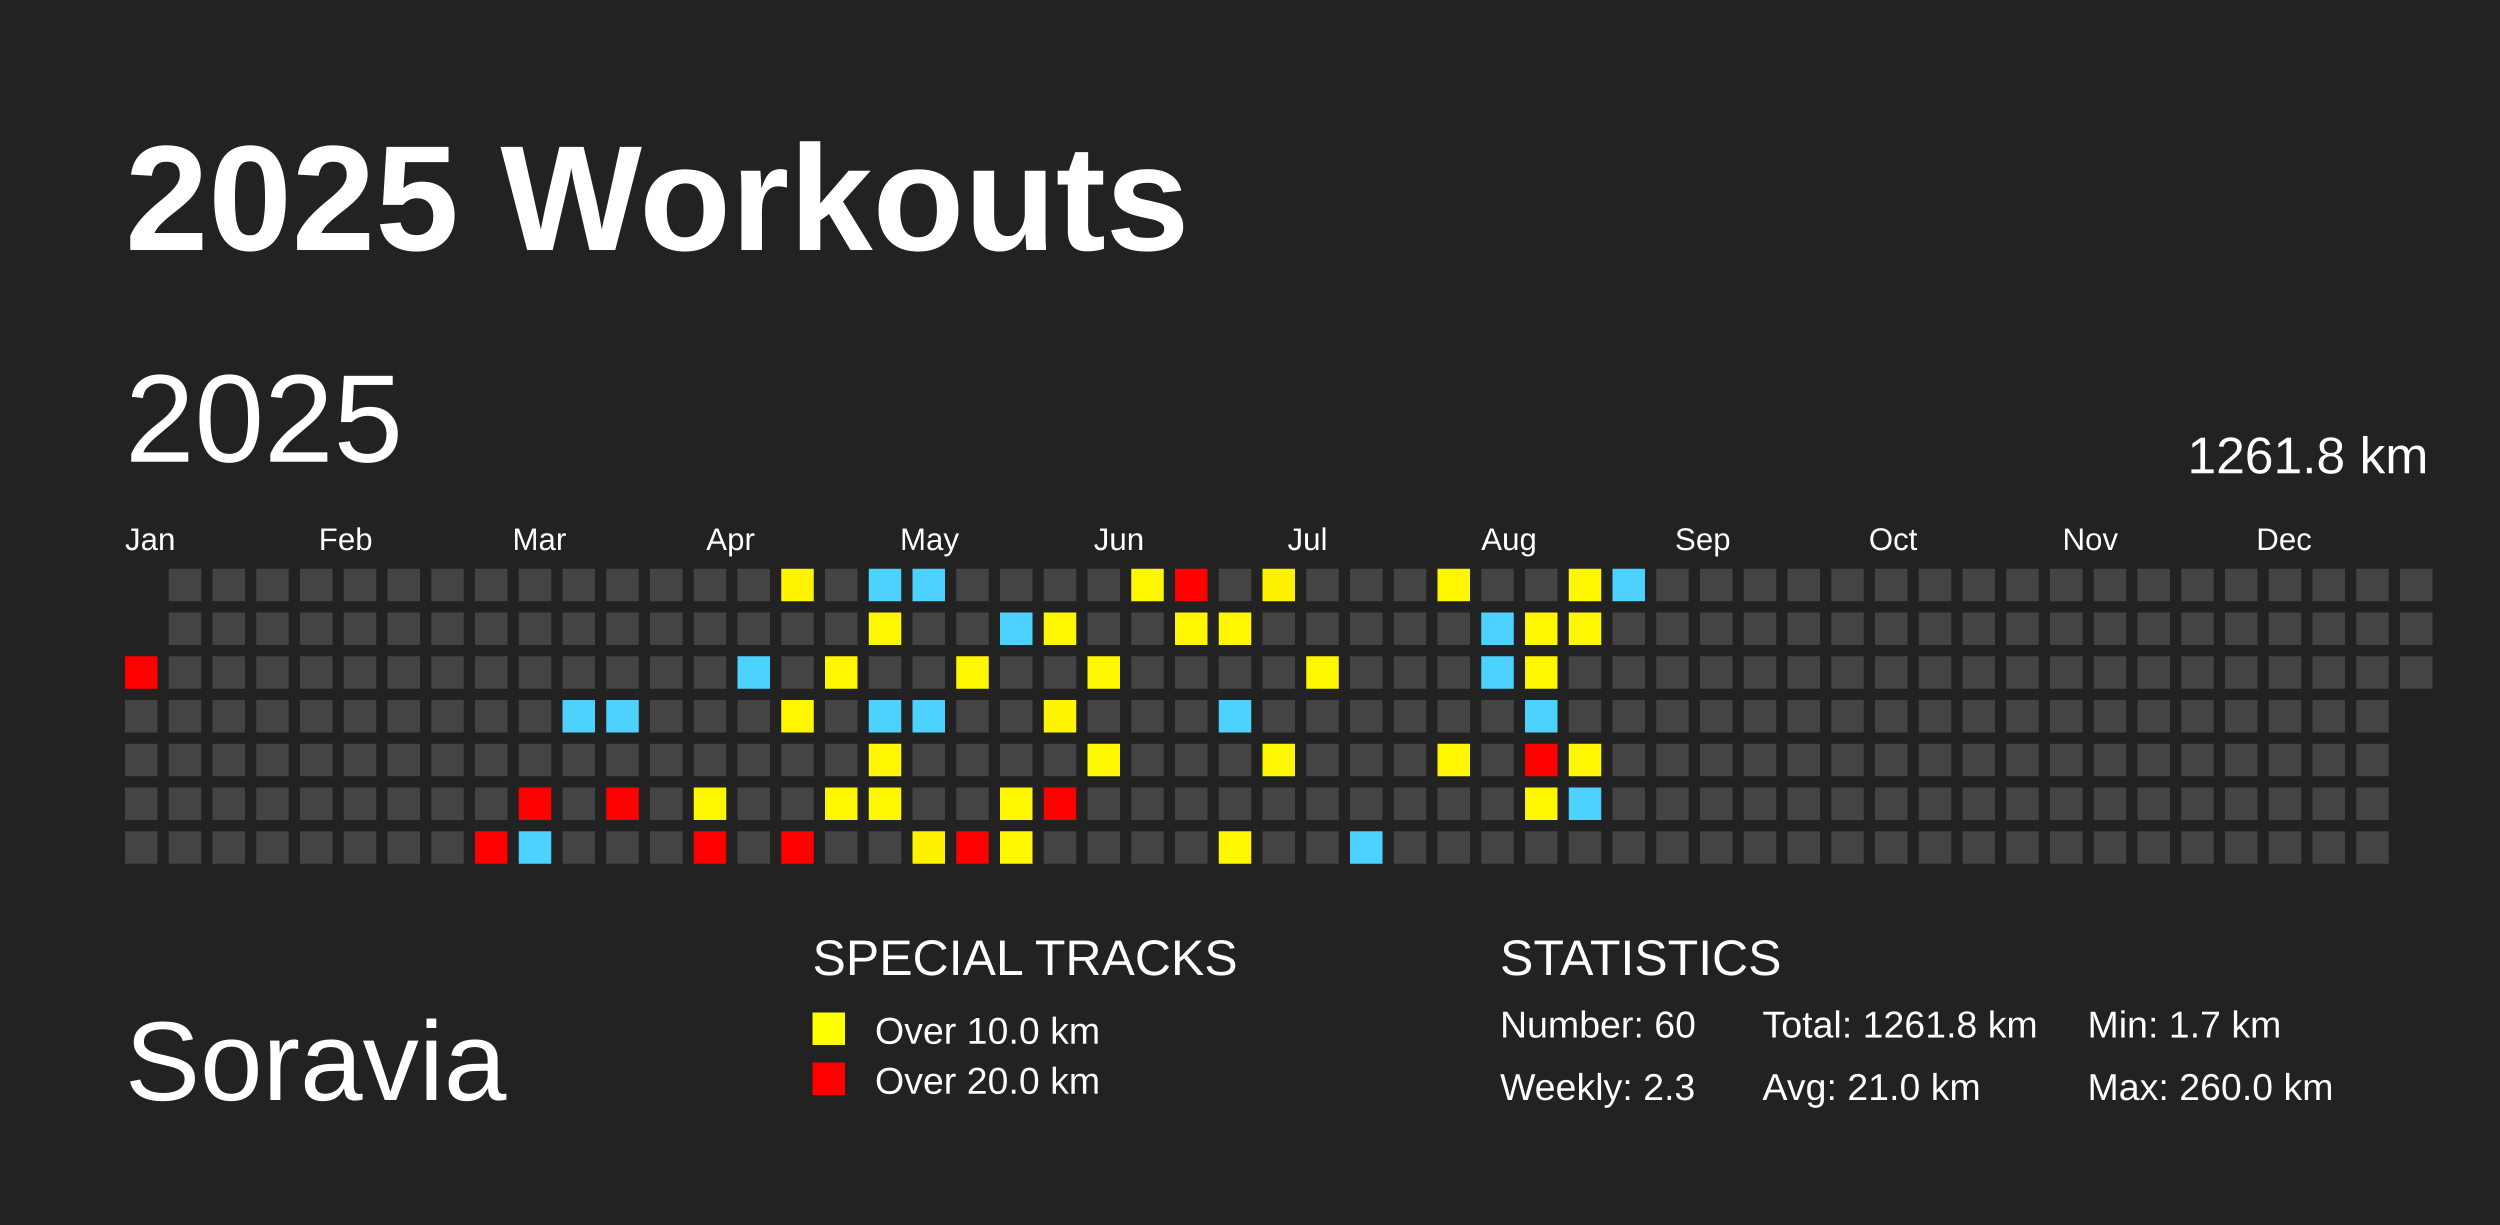
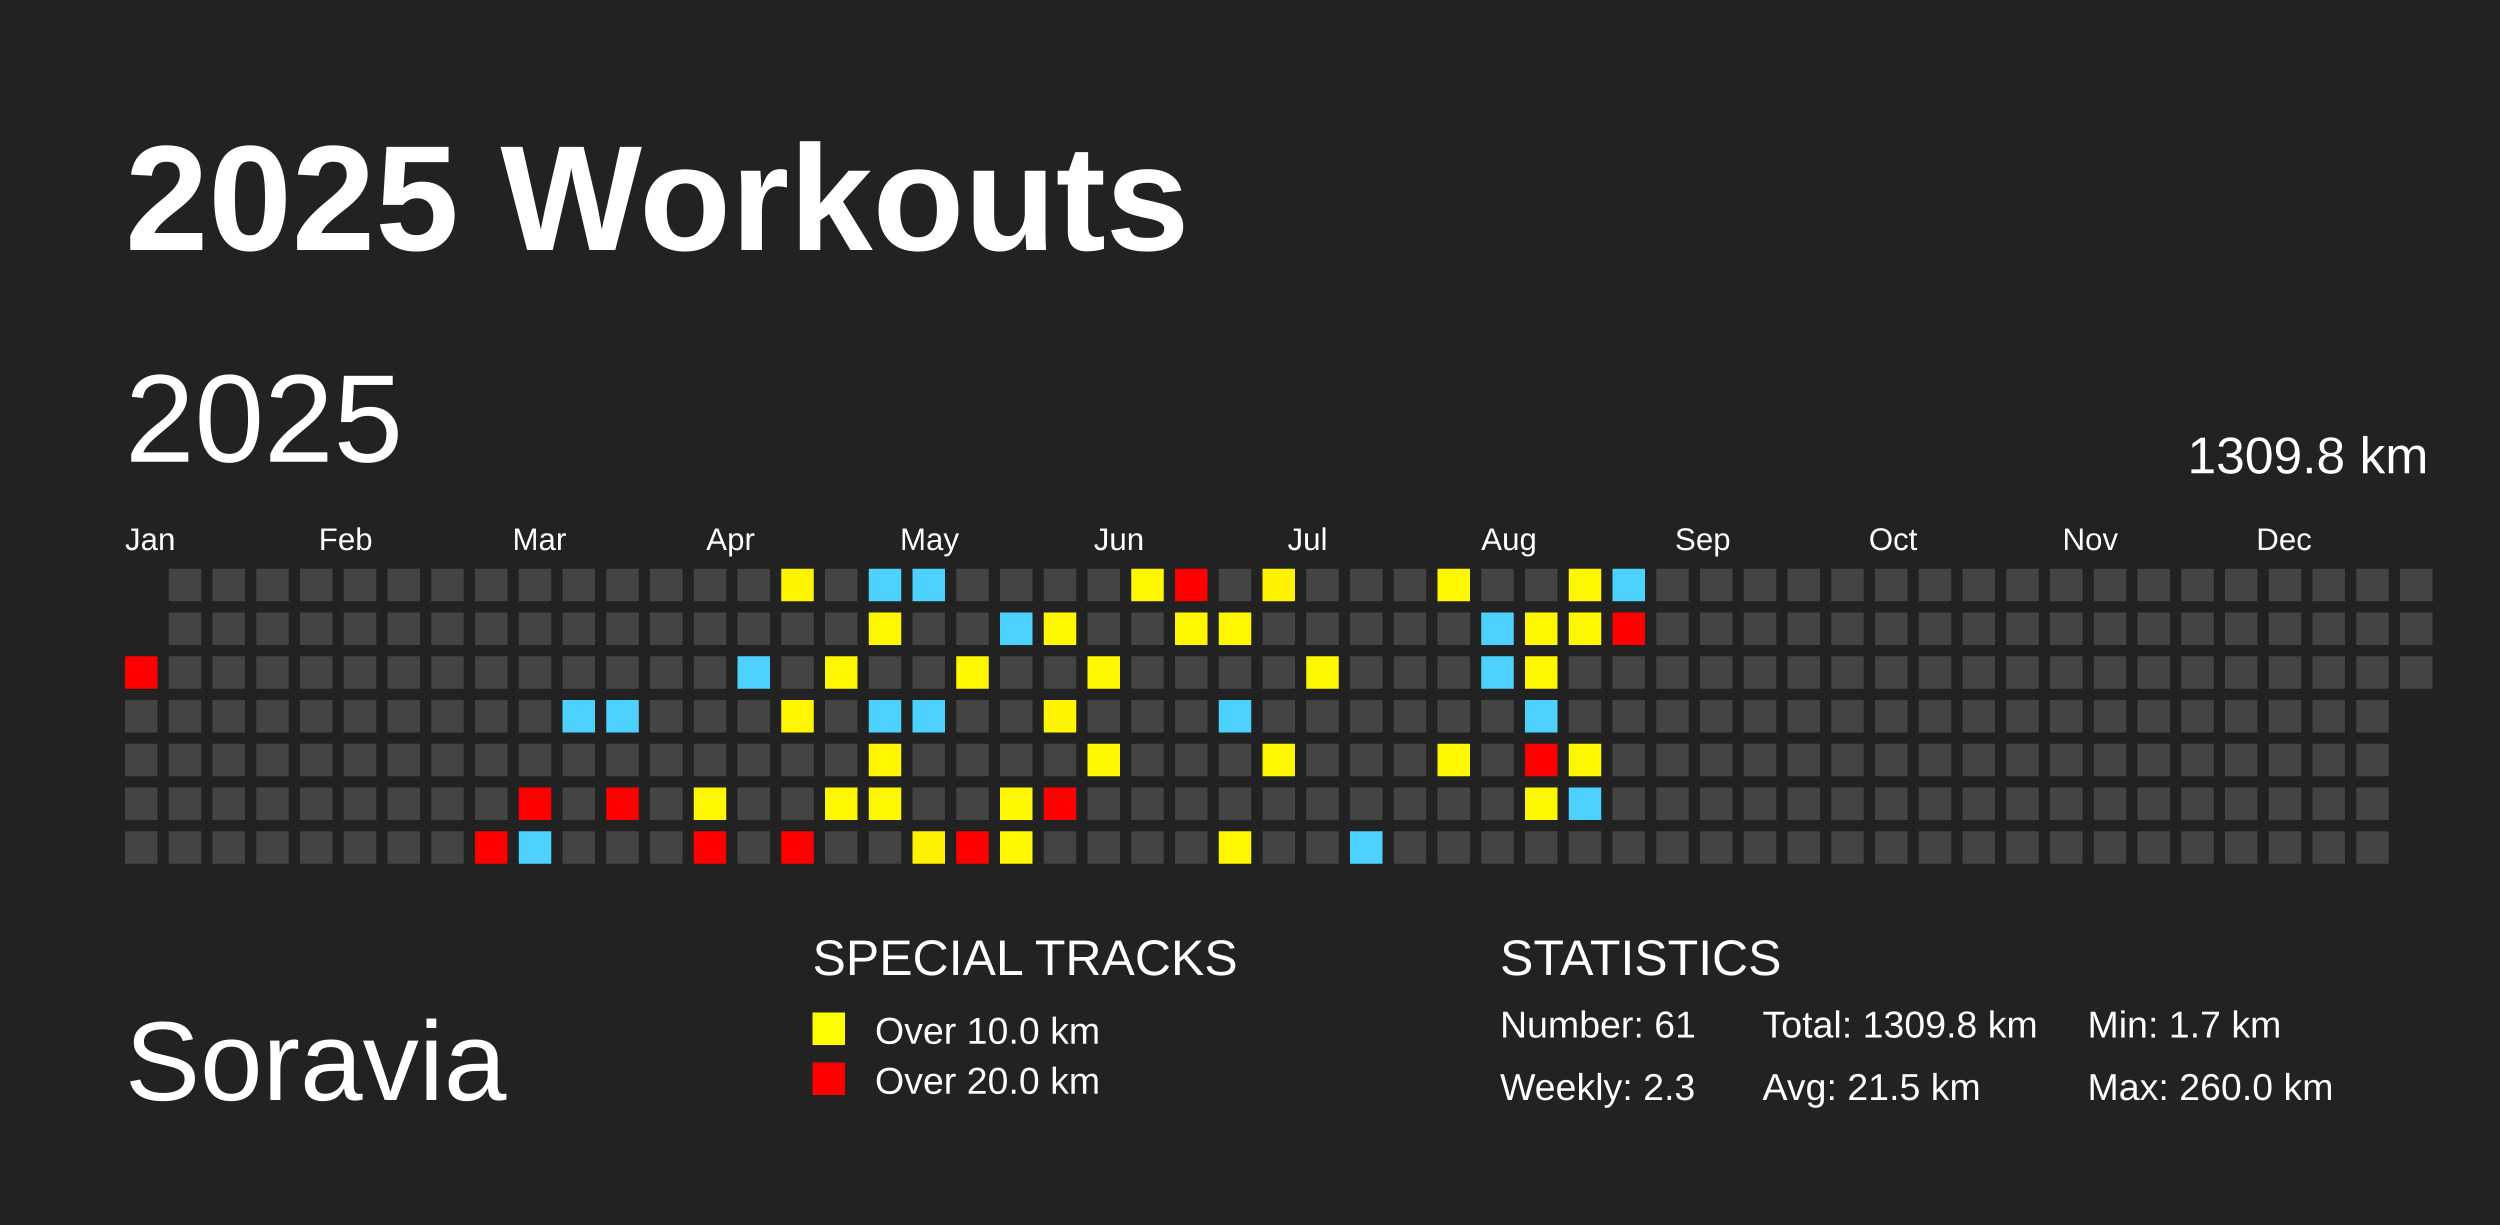
<svg xmlns="http://www.w3.org/2000/svg" baseProfile="full" height="98mm" version="1.1" viewBox="0,0,200,98" width="200mm">
  <defs />
  <rect fill="#222222" height="98" width="200" x="0" y="0" />
  <text fill="#FFFFFF" style="font-size:12px; font-family:Arial; font-weight:bold;" x="10" y="20">2025 Workouts</text>
  <text fill="#FFFFFF" style="font-size:9px; font-family:Arial" x="10" y="88">Soravia</text>
  <text fill="#FFFFFF" style="font-size:4px; font-family:Arial" x="65" y="78">SPECIAL TRACKS</text>
  <rect fill="yellow" height="2.6" width="2.6" x="65" y="81" />
  <text fill="#FFFFFF" style="font-size:3px; font-family:Arial" x="70" y="83.5">Over 10.0 km</text>
  <rect fill="red" height="2.6" width="2.6" x="65" y="85" />
  <text fill="#FFFFFF" style="font-size:3px; font-family:Arial" x="70" y="87.5">Over 20.0 km</text>
  <text fill="#FFFFFF" style="font-size:4px; font-family:Arial" x="120" y="78">STATISTICS</text>
-   <text fill="#FFFFFF" style="font-size:3px; font-family:Arial" x="120" y="83">Number: 60</text>
+   <text fill="#FFFFFF" style="font-size:3px; font-family:Arial" x="120" y="83">Number: 61</text>
  <text fill="#FFFFFF" style="font-size:3px; font-family:Arial" x="120" y="88">Weekly: 2.3</text>
-   <text fill="#FFFFFF" style="font-size:3px; font-family:Arial" x="141" y="83">Total: 1261.8 km</text>
-   <text fill="#FFFFFF" style="font-size:3px; font-family:Arial" x="141" y="88">Avg: 21.0 km</text>
+   <text fill="#FFFFFF" style="font-size:3px; font-family:Arial" x="141" y="83">Total: 1309.8 km</text>
+   <text fill="#FFFFFF" style="font-size:3px; font-family:Arial" x="141" y="88">Avg: 21.5 km</text>
  <text fill="#FFFFFF" style="font-size:3px; font-family:Arial" x="167" y="83">Min: 1.7 km</text>
  <text fill="#FFFFFF" style="font-size:3px; font-family:Arial" x="167" y="88">Max: 260.0 km</text>
  <text dominant-baseline="hanging" fill="#FFFFFF" style="font-size:10.0px; font-family:Arial;" x="10" y="30">2025</text>
-   <text dominant-baseline="hanging" fill="#FFFFFF" style="font-size:4.125px; font-family:Arial;" x="175" y="35">1261.8 km</text>
+   <text dominant-baseline="hanging" fill="#FFFFFF" style="font-size:4.125px; font-family:Arial;" x="175" y="35">1309.8 km</text>
  <text fill="#FFFFFF" style="font-size:2.5px; font-family:Arial" x="10.0" y="44">Jan</text>
  <text fill="#FFFFFF" style="font-size:2.5px; font-family:Arial" x="25.5" y="44">Feb</text>
  <text fill="#FFFFFF" style="font-size:2.5px; font-family:Arial" x="41.0" y="44">Mar</text>
  <text fill="#FFFFFF" style="font-size:2.5px; font-family:Arial" x="56.5" y="44">Apr</text>
  <text fill="#FFFFFF" style="font-size:2.5px; font-family:Arial" x="72.0" y="44">May</text>
  <text fill="#FFFFFF" style="font-size:2.5px; font-family:Arial" x="87.5" y="44">Jun</text>
  <text fill="#FFFFFF" style="font-size:2.5px; font-family:Arial" x="103.0" y="44">Jul</text>
  <text fill="#FFFFFF" style="font-size:2.5px; font-family:Arial" x="118.5" y="44">Aug</text>
  <text fill="#FFFFFF" style="font-size:2.5px; font-family:Arial" x="134.0" y="44">Sep</text>
  <text fill="#FFFFFF" style="font-size:2.5px; font-family:Arial" x="149.5" y="44">Oct</text>
  <text fill="#FFFFFF" style="font-size:2.5px; font-family:Arial" x="165.0" y="44">Nov</text>
  <text fill="#FFFFFF" style="font-size:2.5px; font-family:Arial" x="180.5" y="44">Dec</text>
  <rect fill="red" height="2.6" width="2.6" x="10.0" y="52.5" />
  <rect fill="#444444" height="2.6" width="2.6" x="10.0" y="56.0" />
  <rect fill="#444444" height="2.6" width="2.6" x="10.0" y="59.5" />
  <rect fill="#444444" height="2.6" width="2.6" x="10.0" y="63.0" />
  <rect fill="#444444" height="2.6" width="2.6" x="10.0" y="66.5" />
  <rect fill="#444444" height="2.6" width="2.6" x="13.5" y="45.5" />
  <rect fill="#444444" height="2.6" width="2.6" x="13.5" y="49.0" />
  <rect fill="#444444" height="2.6" width="2.6" x="13.5" y="52.5" />
  <rect fill="#444444" height="2.6" width="2.6" x="13.5" y="56.0" />
  <rect fill="#444444" height="2.6" width="2.6" x="13.5" y="59.5" />
  <rect fill="#444444" height="2.6" width="2.6" x="13.5" y="63.0" />
  <rect fill="#444444" height="2.6" width="2.6" x="13.5" y="66.5" />
  <rect fill="#444444" height="2.6" width="2.6" x="17.0" y="45.5" />
  <rect fill="#444444" height="2.6" width="2.6" x="17.0" y="49.0" />
  <rect fill="#444444" height="2.6" width="2.6" x="17.0" y="52.5" />
  <rect fill="#444444" height="2.6" width="2.6" x="17.0" y="56.0" />
  <rect fill="#444444" height="2.6" width="2.6" x="17.0" y="59.5" />
  <rect fill="#444444" height="2.6" width="2.6" x="17.0" y="63.0" />
  <rect fill="#444444" height="2.6" width="2.6" x="17.0" y="66.5" />
  <rect fill="#444444" height="2.6" width="2.6" x="20.5" y="45.5" />
  <rect fill="#444444" height="2.6" width="2.6" x="20.5" y="49.0" />
  <rect fill="#444444" height="2.6" width="2.6" x="20.5" y="52.5" />
  <rect fill="#444444" height="2.6" width="2.6" x="20.5" y="56.0" />
  <rect fill="#444444" height="2.6" width="2.6" x="20.5" y="59.5" />
  <rect fill="#444444" height="2.6" width="2.6" x="20.5" y="63.0" />
  <rect fill="#444444" height="2.6" width="2.6" x="20.5" y="66.5" />
  <rect fill="#444444" height="2.6" width="2.6" x="24.0" y="45.5" />
  <rect fill="#444444" height="2.6" width="2.6" x="24.0" y="49.0" />
  <rect fill="#444444" height="2.6" width="2.6" x="24.0" y="52.5" />
  <rect fill="#444444" height="2.6" width="2.6" x="24.0" y="56.0" />
  <rect fill="#444444" height="2.6" width="2.6" x="24.0" y="59.5" />
  <rect fill="#444444" height="2.6" width="2.6" x="24.0" y="63.0" />
  <rect fill="#444444" height="2.6" width="2.6" x="24.0" y="66.5" />
  <rect fill="#444444" height="2.6" width="2.6" x="27.5" y="45.5" />
  <rect fill="#444444" height="2.6" width="2.6" x="27.5" y="49.0" />
  <rect fill="#444444" height="2.6" width="2.6" x="27.5" y="52.5" />
  <rect fill="#444444" height="2.6" width="2.6" x="27.5" y="56.0" />
  <rect fill="#444444" height="2.6" width="2.6" x="27.5" y="59.5" />
  <rect fill="#444444" height="2.6" width="2.6" x="27.5" y="63.0" />
  <rect fill="#444444" height="2.6" width="2.6" x="27.5" y="66.5" />
  <rect fill="#444444" height="2.6" width="2.6" x="31.0" y="45.5" />
  <rect fill="#444444" height="2.6" width="2.6" x="31.0" y="49.0" />
  <rect fill="#444444" height="2.6" width="2.6" x="31.0" y="52.5" />
  <rect fill="#444444" height="2.6" width="2.6" x="31.0" y="56.0" />
  <rect fill="#444444" height="2.6" width="2.6" x="31.0" y="59.5" />
  <rect fill="#444444" height="2.6" width="2.6" x="31.0" y="63.0" />
  <rect fill="#444444" height="2.6" width="2.6" x="31.0" y="66.5" />
  <rect fill="#444444" height="2.6" width="2.6" x="34.5" y="45.5" />
  <rect fill="#444444" height="2.6" width="2.6" x="34.5" y="49.0" />
  <rect fill="#444444" height="2.6" width="2.6" x="34.5" y="52.5" />
  <rect fill="#444444" height="2.6" width="2.6" x="34.5" y="56.0" />
  <rect fill="#444444" height="2.6" width="2.6" x="34.5" y="59.5" />
  <rect fill="#444444" height="2.6" width="2.6" x="34.5" y="63.0" />
  <rect fill="#444444" height="2.6" width="2.6" x="34.5" y="66.5" />
  <rect fill="#444444" height="2.6" width="2.6" x="38.0" y="45.5" />
  <rect fill="#444444" height="2.6" width="2.6" x="38.0" y="49.0" />
  <rect fill="#444444" height="2.6" width="2.6" x="38.0" y="52.5" />
  <rect fill="#444444" height="2.6" width="2.6" x="38.0" y="56.0" />
  <rect fill="#444444" height="2.6" width="2.6" x="38.0" y="59.5" />
  <rect fill="#444444" height="2.6" width="2.6" x="38.0" y="63.0" />
  <rect fill="red" height="2.6" width="2.6" x="38.0" y="66.5" />
  <rect fill="#444444" height="2.6" width="2.6" x="41.5" y="45.5" />
  <rect fill="#444444" height="2.6" width="2.6" x="41.5" y="49.0" />
  <rect fill="#444444" height="2.6" width="2.6" x="41.5" y="52.5" />
  <rect fill="#444444" height="2.6" width="2.6" x="41.5" y="56.0" />
  <rect fill="#444444" height="2.6" width="2.6" x="41.5" y="59.5" />
  <rect fill="red" height="2.6" width="2.6" x="41.5" y="63.0" />
  <rect fill="#4dd2ff" height="2.6" width="2.6" x="41.5" y="66.5" />
  <rect fill="#444444" height="2.6" width="2.6" x="45.0" y="45.5" />
  <rect fill="#444444" height="2.6" width="2.6" x="45.0" y="49.0" />
  <rect fill="#444444" height="2.6" width="2.6" x="45.0" y="52.5" />
  <rect fill="#4dd2ff" height="2.6" width="2.6" x="45.0" y="56.0" />
  <rect fill="#444444" height="2.6" width="2.6" x="45.0" y="59.5" />
  <rect fill="#444444" height="2.6" width="2.6" x="45.0" y="63.0" />
  <rect fill="#444444" height="2.6" width="2.6" x="45.0" y="66.5" />
  <rect fill="#444444" height="2.6" width="2.6" x="48.5" y="45.5" />
  <rect fill="#444444" height="2.6" width="2.6" x="48.5" y="49.0" />
  <rect fill="#444444" height="2.6" width="2.6" x="48.5" y="52.5" />
  <rect fill="#4dd2ff" height="2.6" width="2.6" x="48.5" y="56.0" />
  <rect fill="#444444" height="2.6" width="2.6" x="48.5" y="59.5" />
  <rect fill="red" height="2.6" width="2.6" x="48.5" y="63.0" />
  <rect fill="#444444" height="2.6" width="2.6" x="48.5" y="66.5" />
  <rect fill="#444444" height="2.6" width="2.6" x="52.0" y="45.5" />
  <rect fill="#444444" height="2.6" width="2.6" x="52.0" y="49.0" />
  <rect fill="#444444" height="2.6" width="2.6" x="52.0" y="52.5" />
  <rect fill="#444444" height="2.6" width="2.6" x="52.0" y="56.0" />
  <rect fill="#444444" height="2.6" width="2.6" x="52.0" y="59.5" />
  <rect fill="#444444" height="2.6" width="2.6" x="52.0" y="63.0" />
  <rect fill="#444444" height="2.6" width="2.6" x="52.0" y="66.5" />
  <rect fill="#444444" height="2.6" width="2.6" x="55.5" y="45.5" />
  <rect fill="#444444" height="2.6" width="2.6" x="55.5" y="49.0" />
  <rect fill="#444444" height="2.6" width="2.6" x="55.5" y="52.5" />
  <rect fill="#444444" height="2.6" width="2.6" x="55.5" y="56.0" />
  <rect fill="#444444" height="2.6" width="2.6" x="55.5" y="59.5" />
  <rect fill="#fff700" height="2.6" width="2.6" x="55.5" y="63.0" />
  <rect fill="red" height="2.6" width="2.6" x="55.5" y="66.5" />
  <rect fill="#444444" height="2.6" width="2.6" x="59.0" y="45.5" />
  <rect fill="#444444" height="2.6" width="2.6" x="59.0" y="49.0" />
  <rect fill="#4dd2ff" height="2.6" width="2.6" x="59.0" y="52.5" />
  <rect fill="#444444" height="2.6" width="2.6" x="59.0" y="56.0" />
  <rect fill="#444444" height="2.6" width="2.6" x="59.0" y="59.5" />
  <rect fill="#444444" height="2.6" width="2.6" x="59.0" y="63.0" />
  <rect fill="#444444" height="2.6" width="2.6" x="59.0" y="66.5" />
  <rect fill="#fff500" height="2.6" width="2.6" x="62.5" y="45.5" />
  <rect fill="#444444" height="2.6" width="2.6" x="62.5" y="49.0" />
  <rect fill="#444444" height="2.6" width="2.6" x="62.5" y="52.5" />
  <rect fill="#fff600" height="2.6" width="2.6" x="62.5" y="56.0" />
  <rect fill="#444444" height="2.6" width="2.6" x="62.5" y="59.5" />
  <rect fill="#444444" height="2.6" width="2.6" x="62.5" y="63.0" />
  <rect fill="red" height="2.6" width="2.6" x="62.5" y="66.5" />
  <rect fill="#444444" height="2.6" width="2.6" x="66.0" y="45.5" />
  <rect fill="#444444" height="2.6" width="2.6" x="66.0" y="49.0" />
  <rect fill="#fff600" height="2.6" width="2.6" x="66.0" y="52.5" />
  <rect fill="#444444" height="2.6" width="2.6" x="66.0" y="56.0" />
  <rect fill="#444444" height="2.6" width="2.6" x="66.0" y="59.5" />
  <rect fill="#fff700" height="2.6" width="2.6" x="66.0" y="63.0" />
  <rect fill="#444444" height="2.6" width="2.6" x="66.0" y="66.5" />
  <rect fill="#4dd2ff" height="2.6" width="2.6" x="69.5" y="45.5" />
  <rect fill="#fff700" height="2.6" width="2.6" x="69.5" y="49.0" />
  <rect fill="#444444" height="2.6" width="2.6" x="69.5" y="52.5" />
  <rect fill="#4dd2ff" height="2.6" width="2.6" x="69.5" y="56.0" />
  <rect fill="#fff600" height="2.6" width="2.6" x="69.5" y="59.5" />
  <rect fill="#fff700" height="2.6" width="2.6" x="69.5" y="63.0" />
  <rect fill="#444444" height="2.6" width="2.6" x="69.5" y="66.5" />
  <rect fill="#4dd2ff" height="2.6" width="2.6" x="73.0" y="45.5" />
  <rect fill="#444444" height="2.6" width="2.6" x="73.0" y="49.0" />
  <rect fill="#444444" height="2.6" width="2.6" x="73.0" y="52.5" />
  <rect fill="#4dd2ff" height="2.6" width="2.6" x="73.0" y="56.0" />
  <rect fill="#444444" height="2.6" width="2.6" x="73.0" y="59.5" />
  <rect fill="#444444" height="2.6" width="2.6" x="73.0" y="63.0" />
  <rect fill="#fff200" height="2.6" width="2.6" x="73.0" y="66.5" />
  <rect fill="#444444" height="2.6" width="2.6" x="76.5" y="45.5" />
  <rect fill="#444444" height="2.6" width="2.6" x="76.5" y="49.0" />
  <rect fill="#fff700" height="2.6" width="2.6" x="76.5" y="52.5" />
  <rect fill="#444444" height="2.6" width="2.6" x="76.5" y="56.0" />
  <rect fill="#444444" height="2.6" width="2.6" x="76.5" y="59.5" />
  <rect fill="#444444" height="2.6" width="2.6" x="76.5" y="63.0" />
  <rect fill="red" height="2.6" width="2.6" x="76.5" y="66.5" />
  <rect fill="#444444" height="2.6" width="2.6" x="80.0" y="45.5" />
  <rect fill="#4dd2ff" height="2.6" width="2.6" x="80.0" y="49.0" />
  <rect fill="#444444" height="2.6" width="2.6" x="80.0" y="52.5" />
  <rect fill="#444444" height="2.6" width="2.6" x="80.0" y="56.0" />
  <rect fill="#444444" height="2.6" width="2.6" x="80.0" y="59.5" />
  <rect fill="#fff700" height="2.6" width="2.6" x="80.0" y="63.0" />
  <rect fill="#fff700" height="2.6" width="2.6" x="80.0" y="66.5" />
  <rect fill="#444444" height="2.6" width="2.6" x="83.5" y="45.5" />
  <rect fill="#fff700" height="2.6" width="2.6" x="83.5" y="49.0" />
  <rect fill="#444444" height="2.6" width="2.6" x="83.5" y="52.5" />
  <rect fill="#fff500" height="2.6" width="2.6" x="83.5" y="56.0" />
  <rect fill="#444444" height="2.6" width="2.6" x="83.5" y="59.5" />
  <rect fill="red" height="2.6" width="2.6" x="83.5" y="63.0" />
  <rect fill="#444444" height="2.6" width="2.6" x="83.5" y="66.5" />
  <rect fill="#444444" height="2.6" width="2.6" x="87.0" y="45.5" />
  <rect fill="#444444" height="2.6" width="2.6" x="87.0" y="49.0" />
  <rect fill="#fff700" height="2.6" width="2.6" x="87.0" y="52.5" />
  <rect fill="#444444" height="2.6" width="2.6" x="87.0" y="56.0" />
  <rect fill="#fff700" height="2.6" width="2.6" x="87.0" y="59.5" />
  <rect fill="#444444" height="2.6" width="2.6" x="87.0" y="63.0" />
  <rect fill="#444444" height="2.6" width="2.6" x="87.0" y="66.5" />
  <rect fill="#fff700" height="2.6" width="2.6" x="90.5" y="45.5" />
  <rect fill="#444444" height="2.6" width="2.6" x="90.5" y="49.0" />
  <rect fill="#444444" height="2.6" width="2.6" x="90.5" y="52.5" />
  <rect fill="#444444" height="2.6" width="2.6" x="90.5" y="56.0" />
  <rect fill="#444444" height="2.6" width="2.6" x="90.5" y="59.5" />
  <rect fill="#444444" height="2.6" width="2.6" x="90.5" y="63.0" />
  <rect fill="#444444" height="2.6" width="2.6" x="90.5" y="66.5" />
  <rect fill="red" height="2.6" width="2.6" x="94.0" y="45.5" />
  <rect fill="#fff700" height="2.6" width="2.6" x="94.0" y="49.0" />
  <rect fill="#444444" height="2.6" width="2.6" x="94.0" y="52.5" />
  <rect fill="#444444" height="2.6" width="2.6" x="94.0" y="56.0" />
  <rect fill="#444444" height="2.6" width="2.6" x="94.0" y="59.5" />
  <rect fill="#444444" height="2.6" width="2.6" x="94.0" y="63.0" />
  <rect fill="#444444" height="2.6" width="2.6" x="94.0" y="66.5" />
  <rect fill="#444444" height="2.6" width="2.6" x="97.5" y="45.5" />
  <rect fill="#fff700" height="2.6" width="2.6" x="97.5" y="49.0" />
  <rect fill="#444444" height="2.6" width="2.6" x="97.5" y="52.5" />
  <rect fill="#4dd2ff" height="2.6" width="2.6" x="97.5" y="56.0" />
  <rect fill="#444444" height="2.6" width="2.6" x="97.5" y="59.5" />
  <rect fill="#444444" height="2.6" width="2.6" x="97.5" y="63.0" />
  <rect fill="#fff700" height="2.6" width="2.6" x="97.5" y="66.5" />
  <rect fill="#fff200" height="2.6" width="2.6" x="101.0" y="45.5" />
  <rect fill="#444444" height="2.6" width="2.6" x="101.0" y="49.0" />
  <rect fill="#444444" height="2.6" width="2.6" x="101.0" y="52.5" />
  <rect fill="#444444" height="2.6" width="2.6" x="101.0" y="56.0" />
  <rect fill="#fff700" height="2.6" width="2.6" x="101.0" y="59.5" />
  <rect fill="#444444" height="2.6" width="2.6" x="101.0" y="63.0" />
  <rect fill="#444444" height="2.6" width="2.6" x="101.0" y="66.5" />
  <rect fill="#444444" height="2.6" width="2.6" x="104.5" y="45.5" />
  <rect fill="#444444" height="2.6" width="2.6" x="104.5" y="49.0" />
  <rect fill="#fff700" height="2.6" width="2.6" x="104.5" y="52.5" />
  <rect fill="#444444" height="2.6" width="2.6" x="104.5" y="56.0" />
  <rect fill="#444444" height="2.6" width="2.6" x="104.5" y="59.5" />
  <rect fill="#444444" height="2.6" width="2.6" x="104.5" y="63.0" />
  <rect fill="#444444" height="2.6" width="2.6" x="104.5" y="66.5" />
  <rect fill="#444444" height="2.6" width="2.6" x="108.0" y="45.5" />
  <rect fill="#444444" height="2.6" width="2.6" x="108.0" y="49.0" />
  <rect fill="#444444" height="2.6" width="2.6" x="108.0" y="52.5" />
  <rect fill="#444444" height="2.6" width="2.6" x="108.0" y="56.0" />
  <rect fill="#444444" height="2.6" width="2.6" x="108.0" y="59.5" />
  <rect fill="#444444" height="2.6" width="2.6" x="108.0" y="63.0" />
  <rect fill="#4dd2ff" height="2.6" width="2.6" x="108.0" y="66.5" />
  <rect fill="#444444" height="2.6" width="2.6" x="111.5" y="45.5" />
  <rect fill="#444444" height="2.6" width="2.6" x="111.5" y="49.0" />
  <rect fill="#444444" height="2.6" width="2.6" x="111.5" y="52.5" />
  <rect fill="#444444" height="2.6" width="2.6" x="111.5" y="56.0" />
  <rect fill="#444444" height="2.6" width="2.6" x="111.5" y="59.5" />
  <rect fill="#444444" height="2.6" width="2.6" x="111.5" y="63.0" />
  <rect fill="#444444" height="2.6" width="2.6" x="111.5" y="66.5" />
  <rect fill="#fff700" height="2.6" width="2.6" x="115.0" y="45.5" />
  <rect fill="#444444" height="2.6" width="2.6" x="115.0" y="49.0" />
  <rect fill="#444444" height="2.6" width="2.6" x="115.0" y="52.5" />
  <rect fill="#444444" height="2.6" width="2.6" x="115.0" y="56.0" />
  <rect fill="#fff700" height="2.6" width="2.6" x="115.0" y="59.5" />
  <rect fill="#444444" height="2.6" width="2.6" x="115.0" y="63.0" />
  <rect fill="#444444" height="2.6" width="2.6" x="115.0" y="66.5" />
  <rect fill="#444444" height="2.6" width="2.6" x="118.5" y="45.5" />
  <rect fill="#4dd2ff" height="2.6" width="2.6" x="118.5" y="49.0" />
  <rect fill="#4dd2ff" height="2.6" width="2.6" x="118.5" y="52.5" />
  <rect fill="#444444" height="2.6" width="2.6" x="118.5" y="56.0" />
  <rect fill="#444444" height="2.6" width="2.6" x="118.5" y="59.5" />
  <rect fill="#444444" height="2.6" width="2.6" x="118.5" y="63.0" />
  <rect fill="#444444" height="2.6" width="2.6" x="118.5" y="66.5" />
  <rect fill="#444444" height="2.6" width="2.6" x="122.0" y="45.5" />
  <rect fill="#fff700" height="2.6" width="2.6" x="122.0" y="49.0" />
  <rect fill="#fff700" height="2.6" width="2.6" x="122.0" y="52.5" />
  <rect fill="#4dd2ff" height="2.6" width="2.6" x="122.0" y="56.0" />
  <rect fill="red" height="2.6" width="2.6" x="122.0" y="59.5" />
  <rect fill="#fff700" height="2.6" width="2.6" x="122.0" y="63.0" />
  <rect fill="#444444" height="2.6" width="2.6" x="122.0" y="66.5" />
  <rect fill="#fff700" height="2.6" width="2.6" x="125.5" y="45.5" />
  <rect fill="#fff700" height="2.6" width="2.6" x="125.5" y="49.0" />
  <rect fill="#444444" height="2.6" width="2.6" x="125.5" y="52.5" />
  <rect fill="#444444" height="2.6" width="2.6" x="125.5" y="56.0" />
  <rect fill="#fff700" height="2.6" width="2.6" x="125.5" y="59.5" />
  <rect fill="#4dd2ff" height="2.6" width="2.6" x="125.5" y="63.0" />
  <rect fill="#444444" height="2.6" width="2.6" x="125.5" y="66.5" />
  <rect fill="#4dd2ff" height="2.6" width="2.6" x="129.0" y="45.5" />
-   <rect fill="#444444" height="2.6" width="2.6" x="129.0" y="49.0" />
+   <rect fill="red" height="2.6" width="2.6" x="129.0" y="49.0" />
  <rect fill="#444444" height="2.6" width="2.6" x="129.0" y="52.5" />
  <rect fill="#444444" height="2.6" width="2.6" x="129.0" y="56.0" />
  <rect fill="#444444" height="2.6" width="2.6" x="129.0" y="59.5" />
  <rect fill="#444444" height="2.6" width="2.6" x="129.0" y="63.0" />
  <rect fill="#444444" height="2.6" width="2.6" x="129.0" y="66.5" />
  <rect fill="#444444" height="2.6" width="2.6" x="132.5" y="45.5" />
  <rect fill="#444444" height="2.6" width="2.6" x="132.5" y="49.0" />
  <rect fill="#444444" height="2.6" width="2.6" x="132.5" y="52.5" />
  <rect fill="#444444" height="2.6" width="2.6" x="132.5" y="56.0" />
  <rect fill="#444444" height="2.6" width="2.6" x="132.5" y="59.5" />
  <rect fill="#444444" height="2.6" width="2.6" x="132.5" y="63.0" />
  <rect fill="#444444" height="2.6" width="2.6" x="132.5" y="66.5" />
  <rect fill="#444444" height="2.6" width="2.6" x="136.0" y="45.5" />
  <rect fill="#444444" height="2.6" width="2.6" x="136.0" y="49.0" />
  <rect fill="#444444" height="2.6" width="2.6" x="136.0" y="52.5" />
  <rect fill="#444444" height="2.6" width="2.6" x="136.0" y="56.0" />
  <rect fill="#444444" height="2.6" width="2.6" x="136.0" y="59.5" />
  <rect fill="#444444" height="2.6" width="2.6" x="136.0" y="63.0" />
  <rect fill="#444444" height="2.6" width="2.6" x="136.0" y="66.5" />
  <rect fill="#444444" height="2.6" width="2.6" x="139.5" y="45.5" />
  <rect fill="#444444" height="2.6" width="2.6" x="139.5" y="49.0" />
  <rect fill="#444444" height="2.6" width="2.6" x="139.5" y="52.5" />
  <rect fill="#444444" height="2.6" width="2.6" x="139.5" y="56.0" />
  <rect fill="#444444" height="2.6" width="2.6" x="139.5" y="59.5" />
  <rect fill="#444444" height="2.6" width="2.6" x="139.5" y="63.0" />
  <rect fill="#444444" height="2.6" width="2.6" x="139.5" y="66.5" />
  <rect fill="#444444" height="2.6" width="2.6" x="143.0" y="45.5" />
  <rect fill="#444444" height="2.6" width="2.6" x="143.0" y="49.0" />
  <rect fill="#444444" height="2.6" width="2.6" x="143.0" y="52.5" />
  <rect fill="#444444" height="2.6" width="2.6" x="143.0" y="56.0" />
  <rect fill="#444444" height="2.6" width="2.6" x="143.0" y="59.5" />
  <rect fill="#444444" height="2.6" width="2.6" x="143.0" y="63.0" />
  <rect fill="#444444" height="2.6" width="2.6" x="143.0" y="66.5" />
  <rect fill="#444444" height="2.6" width="2.6" x="146.5" y="45.5" />
  <rect fill="#444444" height="2.6" width="2.6" x="146.5" y="49.0" />
  <rect fill="#444444" height="2.6" width="2.6" x="146.5" y="52.5" />
  <rect fill="#444444" height="2.6" width="2.6" x="146.5" y="56.0" />
  <rect fill="#444444" height="2.6" width="2.6" x="146.5" y="59.5" />
  <rect fill="#444444" height="2.6" width="2.6" x="146.5" y="63.0" />
  <rect fill="#444444" height="2.6" width="2.6" x="146.5" y="66.5" />
  <rect fill="#444444" height="2.6" width="2.6" x="150.0" y="45.5" />
  <rect fill="#444444" height="2.6" width="2.6" x="150.0" y="49.0" />
  <rect fill="#444444" height="2.6" width="2.6" x="150.0" y="52.5" />
  <rect fill="#444444" height="2.6" width="2.6" x="150.0" y="56.0" />
  <rect fill="#444444" height="2.6" width="2.6" x="150.0" y="59.5" />
  <rect fill="#444444" height="2.6" width="2.6" x="150.0" y="63.0" />
  <rect fill="#444444" height="2.6" width="2.6" x="150.0" y="66.5" />
  <rect fill="#444444" height="2.6" width="2.6" x="153.5" y="45.5" />
  <rect fill="#444444" height="2.6" width="2.6" x="153.5" y="49.0" />
  <rect fill="#444444" height="2.6" width="2.6" x="153.5" y="52.5" />
  <rect fill="#444444" height="2.6" width="2.6" x="153.5" y="56.0" />
  <rect fill="#444444" height="2.6" width="2.6" x="153.5" y="59.5" />
  <rect fill="#444444" height="2.6" width="2.6" x="153.5" y="63.0" />
  <rect fill="#444444" height="2.6" width="2.6" x="153.5" y="66.5" />
  <rect fill="#444444" height="2.6" width="2.6" x="157.0" y="45.5" />
  <rect fill="#444444" height="2.6" width="2.6" x="157.0" y="49.0" />
  <rect fill="#444444" height="2.6" width="2.6" x="157.0" y="52.5" />
  <rect fill="#444444" height="2.6" width="2.6" x="157.0" y="56.0" />
  <rect fill="#444444" height="2.6" width="2.6" x="157.0" y="59.5" />
  <rect fill="#444444" height="2.6" width="2.6" x="157.0" y="63.0" />
  <rect fill="#444444" height="2.6" width="2.6" x="157.0" y="66.5" />
  <rect fill="#444444" height="2.6" width="2.6" x="160.5" y="45.5" />
  <rect fill="#444444" height="2.6" width="2.6" x="160.5" y="49.0" />
  <rect fill="#444444" height="2.6" width="2.6" x="160.5" y="52.5" />
  <rect fill="#444444" height="2.6" width="2.6" x="160.5" y="56.0" />
  <rect fill="#444444" height="2.6" width="2.6" x="160.5" y="59.5" />
  <rect fill="#444444" height="2.6" width="2.6" x="160.5" y="63.0" />
  <rect fill="#444444" height="2.6" width="2.6" x="160.5" y="66.5" />
  <rect fill="#444444" height="2.6" width="2.6" x="164.0" y="45.5" />
  <rect fill="#444444" height="2.6" width="2.6" x="164.0" y="49.0" />
  <rect fill="#444444" height="2.6" width="2.6" x="164.0" y="52.5" />
  <rect fill="#444444" height="2.6" width="2.6" x="164.0" y="56.0" />
  <rect fill="#444444" height="2.6" width="2.6" x="164.0" y="59.5" />
  <rect fill="#444444" height="2.6" width="2.6" x="164.0" y="63.0" />
  <rect fill="#444444" height="2.6" width="2.6" x="164.0" y="66.5" />
  <rect fill="#444444" height="2.6" width="2.6" x="167.5" y="45.5" />
  <rect fill="#444444" height="2.6" width="2.6" x="167.5" y="49.0" />
  <rect fill="#444444" height="2.6" width="2.6" x="167.5" y="52.5" />
  <rect fill="#444444" height="2.6" width="2.6" x="167.5" y="56.0" />
  <rect fill="#444444" height="2.6" width="2.6" x="167.5" y="59.5" />
  <rect fill="#444444" height="2.6" width="2.6" x="167.5" y="63.0" />
  <rect fill="#444444" height="2.6" width="2.6" x="167.5" y="66.5" />
  <rect fill="#444444" height="2.6" width="2.6" x="171.0" y="45.5" />
  <rect fill="#444444" height="2.6" width="2.6" x="171.0" y="49.0" />
  <rect fill="#444444" height="2.6" width="2.6" x="171.0" y="52.5" />
  <rect fill="#444444" height="2.6" width="2.6" x="171.0" y="56.0" />
  <rect fill="#444444" height="2.6" width="2.6" x="171.0" y="59.5" />
  <rect fill="#444444" height="2.6" width="2.6" x="171.0" y="63.0" />
  <rect fill="#444444" height="2.6" width="2.6" x="171.0" y="66.5" />
  <rect fill="#444444" height="2.6" width="2.6" x="174.5" y="45.5" />
  <rect fill="#444444" height="2.6" width="2.6" x="174.5" y="49.0" />
  <rect fill="#444444" height="2.6" width="2.6" x="174.5" y="52.5" />
  <rect fill="#444444" height="2.6" width="2.6" x="174.5" y="56.0" />
  <rect fill="#444444" height="2.6" width="2.6" x="174.5" y="59.5" />
  <rect fill="#444444" height="2.6" width="2.6" x="174.5" y="63.0" />
  <rect fill="#444444" height="2.6" width="2.6" x="174.5" y="66.5" />
  <rect fill="#444444" height="2.6" width="2.6" x="178.0" y="45.5" />
  <rect fill="#444444" height="2.6" width="2.6" x="178.0" y="49.0" />
  <rect fill="#444444" height="2.6" width="2.6" x="178.0" y="52.5" />
  <rect fill="#444444" height="2.6" width="2.6" x="178.0" y="56.0" />
  <rect fill="#444444" height="2.6" width="2.6" x="178.0" y="59.5" />
  <rect fill="#444444" height="2.6" width="2.6" x="178.0" y="63.0" />
  <rect fill="#444444" height="2.6" width="2.6" x="178.0" y="66.5" />
  <rect fill="#444444" height="2.6" width="2.6" x="181.5" y="45.5" />
  <rect fill="#444444" height="2.6" width="2.6" x="181.5" y="49.0" />
  <rect fill="#444444" height="2.6" width="2.6" x="181.5" y="52.5" />
  <rect fill="#444444" height="2.6" width="2.6" x="181.5" y="56.0" />
  <rect fill="#444444" height="2.6" width="2.6" x="181.5" y="59.5" />
  <rect fill="#444444" height="2.6" width="2.6" x="181.5" y="63.0" />
  <rect fill="#444444" height="2.6" width="2.6" x="181.5" y="66.5" />
  <rect fill="#444444" height="2.6" width="2.6" x="185.0" y="45.5" />
  <rect fill="#444444" height="2.6" width="2.6" x="185.0" y="49.0" />
  <rect fill="#444444" height="2.6" width="2.6" x="185.0" y="52.5" />
  <rect fill="#444444" height="2.6" width="2.6" x="185.0" y="56.0" />
  <rect fill="#444444" height="2.6" width="2.6" x="185.0" y="59.5" />
  <rect fill="#444444" height="2.6" width="2.6" x="185.0" y="63.0" />
  <rect fill="#444444" height="2.6" width="2.6" x="185.0" y="66.5" />
  <rect fill="#444444" height="2.6" width="2.6" x="188.5" y="45.5" />
  <rect fill="#444444" height="2.6" width="2.6" x="188.5" y="49.0" />
  <rect fill="#444444" height="2.6" width="2.6" x="188.5" y="52.5" />
  <rect fill="#444444" height="2.6" width="2.6" x="188.5" y="56.0" />
  <rect fill="#444444" height="2.6" width="2.6" x="188.5" y="59.5" />
  <rect fill="#444444" height="2.6" width="2.6" x="188.5" y="63.0" />
  <rect fill="#444444" height="2.6" width="2.6" x="188.5" y="66.5" />
  <rect fill="#444444" height="2.6" width="2.6" x="192.0" y="45.5" />
  <rect fill="#444444" height="2.6" width="2.6" x="192.0" y="49.0" />
  <rect fill="#444444" height="2.6" width="2.6" x="192.0" y="52.5" />
</svg>
